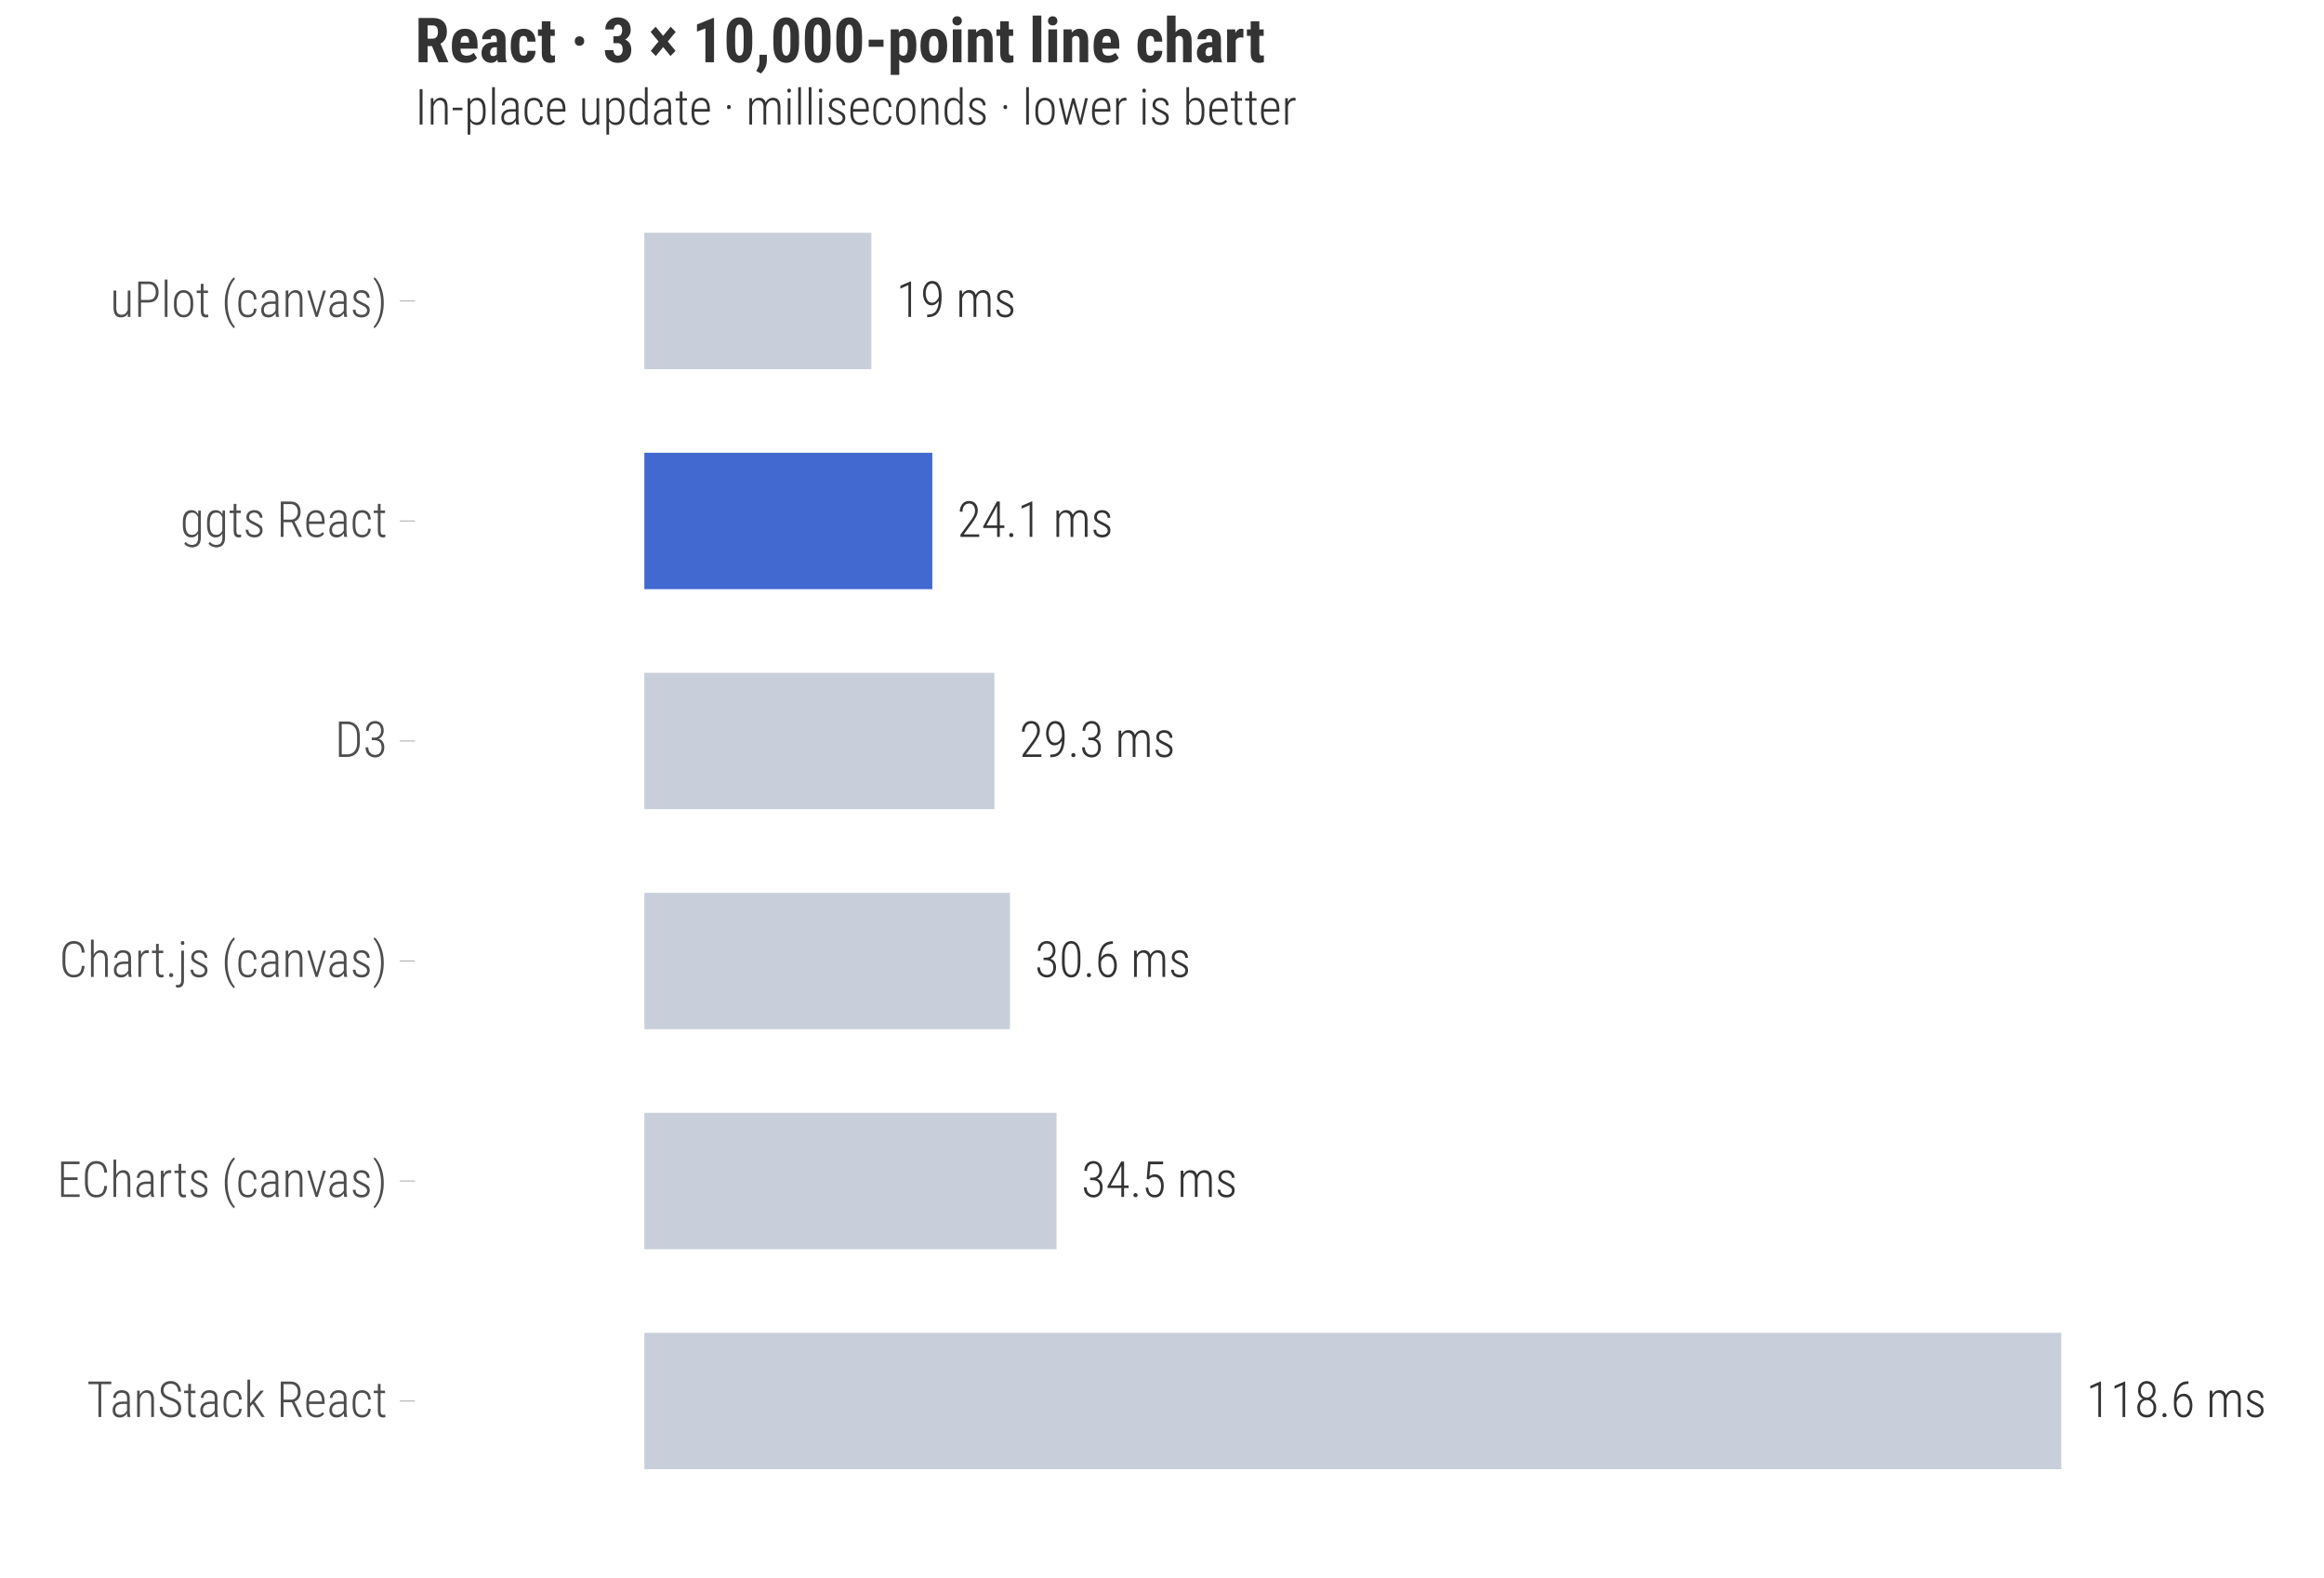
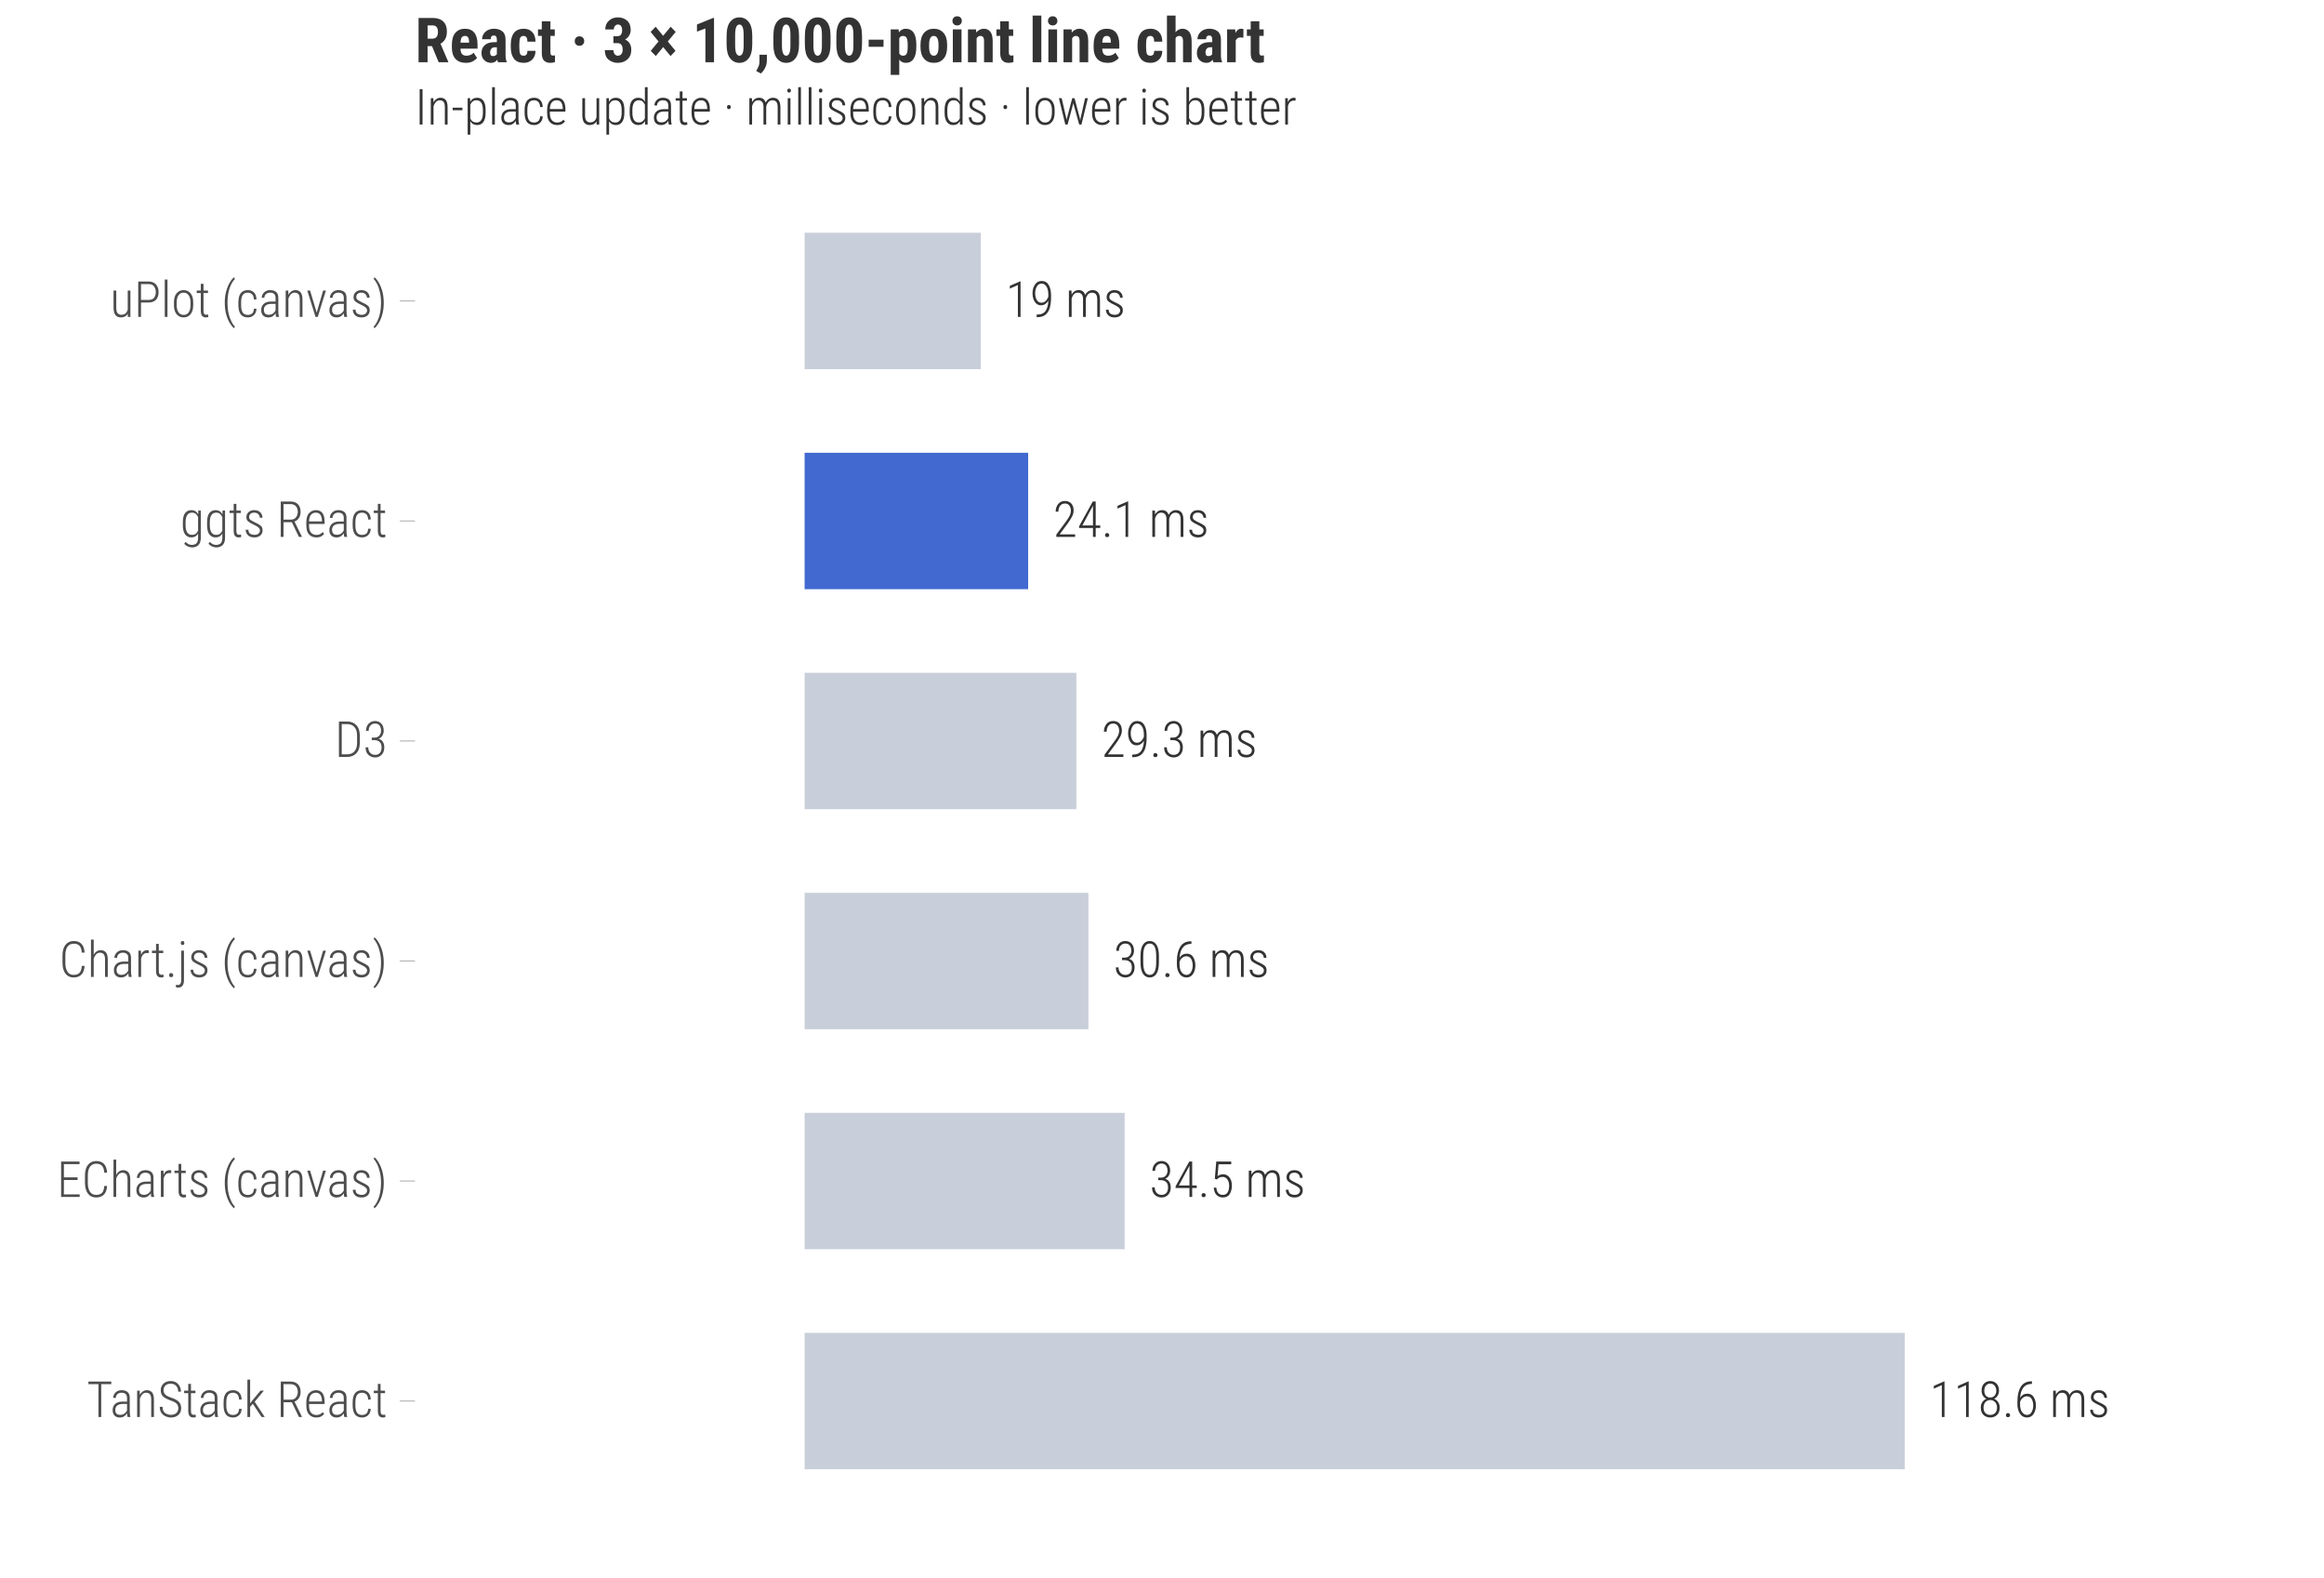
<svg xmlns="http://www.w3.org/2000/svg" width="560" height="380" viewBox="0 0 560 380" role="img" aria-label="React · 3 × 10,000-point line chart. In-place update · milliseconds · lower is better. uPlot (canvas): 19 ms; ggts React: 24.1 ms; D3: 29.3 ms; Chart.js (canvas): 30.6 ms; ECharts (canvas): 34.5 ms; TanStack React: 118.6 ms." class="gg-plot" font-family="&quot;Roboto Condensed&quot;, &quot;Arial Narrow&quot;, Arial, sans-serif" font-size="11" font-weight="300" text-rendering="optimizeLegibility" shape-rendering="geometricPrecision">
  <rect class="gg-paper" width="560" height="380" fill="var(--gg-paper, #ffffff)" />
  <text class="gg-title" x="100" y="15" font-size="15" font-weight="700" fill="var(--gg-ink, #333333)">React · 3 × 10,000-point line chart</text>
  <text class="gg-subtitle" x="100" y="30" font-size="12" font-weight="300" fill="var(--gg-ink, #333333)">In-place update · milliseconds · lower is better</text>
  <defs>
    <clipPath id="gg-clip-0">
      <rect width="456" height="318" />
    </clipPath>
  </defs>
  <g class="gg-panel" data-panel="0" transform="translate(100,46)">
    <rect class="gg-panel-background" width="456" height="318" fill="var(--gg-panel, #ffffff)" />
    <g class="gg-grid" stroke="var(--gg-grid, transparent)" stroke-width="0.25" vector-effect="non-scaling-stroke">
-       <line x1="55.27" y1="0" x2="55.27" y2="318" />
-       <line x1="112.85" y1="0" x2="112.85" y2="318" />
-       <line x1="170.42" y1="0" x2="170.42" y2="318" />
-       <line x1="228" y1="0" x2="228" y2="318" />
-       <line x1="285.58" y1="0" x2="285.58" y2="318" />
-       <line x1="343.15" y1="0" x2="343.15" y2="318" />
-       <line x1="400.73" y1="0" x2="400.73" y2="318" />
+       <line x1="93.88" y1="0" x2="93.88" y2="318" />
+       <line x1="205.65" y1="0" x2="205.65" y2="318" />
+       <line x1="317.41" y1="0" x2="317.41" y2="318" />
+       <line x1="429.18" y1="0" x2="429.18" y2="318" />
      <line x1="0" y1="26.5" x2="456" y2="26.5" />
      <line x1="0" y1="79.5" x2="456" y2="79.5" />
      <line x1="0" y1="132.5" x2="456" y2="132.5" />
      <line x1="0" y1="185.5" x2="456" y2="185.5" />
      <line x1="0" y1="238.5" x2="456" y2="238.5" />
      <line x1="0" y1="291.5" x2="456" y2="291.5" />
    </g>
    <g class="gg-marks" clip-path="url(#gg-clip-0)">
      <g class="gg-batch gg-rects" data-layer="0">
-         <rect x="55.27" y="10.07" width="54.7" height="32.86" fill="#c9cfda" />
-         <rect x="55.27" y="63.07" width="69.38" height="32.86" fill="#4269d0" />
-         <rect x="55.27" y="116.07" width="84.35" height="32.86" fill="#c9cfda" />
-         <rect x="55.27" y="169.07" width="88.09" height="32.86" fill="#c9cfda" />
-         <rect x="55.27" y="222.07" width="99.32" height="32.86" fill="#c9cfda" />
-         <rect x="55.27" y="275.07" width="341.42" height="32.86" fill="#c9cfda" />
+         <rect x="93.88" y="10.07" width="42.47" height="32.86" fill="#c9cfda" />
+         <rect x="93.88" y="63.07" width="53.87" height="32.86" fill="#4269d0" />
+         <rect x="93.88" y="116.07" width="65.49" height="32.86" fill="#c9cfda" />
+         <rect x="93.88" y="169.07" width="68.4" height="32.86" fill="#c9cfda" />
+         <rect x="93.88" y="222.07" width="77.12" height="32.86" fill="#c9cfda" />
+         <rect x="93.88" y="275.07" width="265.11" height="32.86" fill="#c9cfda" />
      </g>
      <g class="gg-batch gg-glyphs" data-layer="1" font-size="12" text-anchor="start">
-         <text x="115.97" y="26.5" dy="0.32em" fill="var(--gg-ink, #333333)">19 ms</text>
-         <text x="130.65" y="79.5" dy="0.32em" fill="var(--gg-ink, #333333)">24.1 ms</text>
-         <text x="145.62" y="132.5" dy="0.32em" fill="var(--gg-ink, #333333)">29.3 ms</text>
-         <text x="149.36" y="185.5" dy="0.32em" fill="var(--gg-ink, #333333)">30.6 ms</text>
-         <text x="160.59" y="238.5" dy="0.32em" fill="var(--gg-ink, #333333)">34.5 ms</text>
-         <text x="402.7" y="291.5" dy="0.32em" fill="var(--gg-ink, #333333)">118.6 ms</text>
+         <text x="142.35" y="26.5" dy="0.32em" fill="var(--gg-ink, #333333)">19 ms</text>
+         <text x="153.75" y="79.5" dy="0.32em" fill="var(--gg-ink, #333333)">24.1 ms</text>
+         <text x="165.38" y="132.5" dy="0.32em" fill="var(--gg-ink, #333333)">29.3 ms</text>
+         <text x="168.28" y="185.5" dy="0.32em" fill="var(--gg-ink, #333333)">30.6 ms</text>
+         <text x="177" y="238.5" dy="0.32em" fill="var(--gg-ink, #333333)">34.5 ms</text>
+         <text x="364.99" y="291.5" dy="0.32em" fill="var(--gg-ink, #333333)">118.6 ms</text>
      </g>
    </g>
    <rect class="gg-panel-border" width="456" height="318" fill="none" stroke="var(--gg-panelBorder, transparent)" stroke-width="0.5" vector-effect="non-scaling-stroke" />
  </g>
  <g class="gg-axis gg-axis-y" transform="translate(100,46)">
    <g class="gg-tick" transform="translate(0,26.5)">
      <line x2="-3.67" stroke="var(--gg-tickColor, #b3b3b3)" stroke-width="0.25" vector-effect="non-scaling-stroke" />
      <text x="-6.67" dy="0.32em" text-anchor="end" fill="var(--gg-axisText, #4d4d4d)" font-size="12" font-weight="300">uPlot (canvas)</text>
    </g>
    <g class="gg-tick" transform="translate(0,79.5)">
      <line x2="-3.67" stroke="var(--gg-tickColor, #b3b3b3)" stroke-width="0.25" vector-effect="non-scaling-stroke" />
      <text x="-6.67" dy="0.32em" text-anchor="end" fill="var(--gg-axisText, #4d4d4d)" font-size="12" font-weight="300">ggts React</text>
    </g>
    <g class="gg-tick" transform="translate(0,132.5)">
      <line x2="-3.67" stroke="var(--gg-tickColor, #b3b3b3)" stroke-width="0.25" vector-effect="non-scaling-stroke" />
      <text x="-6.67" dy="0.32em" text-anchor="end" fill="var(--gg-axisText, #4d4d4d)" font-size="12" font-weight="300">D3</text>
    </g>
    <g class="gg-tick" transform="translate(0,185.5)">
      <line x2="-3.67" stroke="var(--gg-tickColor, #b3b3b3)" stroke-width="0.25" vector-effect="non-scaling-stroke" />
      <text x="-6.67" dy="0.32em" text-anchor="end" fill="var(--gg-axisText, #4d4d4d)" font-size="12" font-weight="300">Chart.js (canvas)</text>
    </g>
    <g class="gg-tick" transform="translate(0,238.5)">
      <line x2="-3.67" stroke="var(--gg-tickColor, #b3b3b3)" stroke-width="0.25" vector-effect="non-scaling-stroke" />
      <text x="-6.67" dy="0.32em" text-anchor="end" fill="var(--gg-axisText, #4d4d4d)" font-size="12" font-weight="300">ECharts (canvas)</text>
    </g>
    <g class="gg-tick" transform="translate(0,291.5)">
      <line x2="-3.67" stroke="var(--gg-tickColor, #b3b3b3)" stroke-width="0.25" vector-effect="non-scaling-stroke" />
      <text x="-6.67" dy="0.32em" text-anchor="end" fill="var(--gg-axisText, #4d4d4d)" font-size="12" font-weight="300">TanStack React</text>
    </g>
  </g>
</svg>
